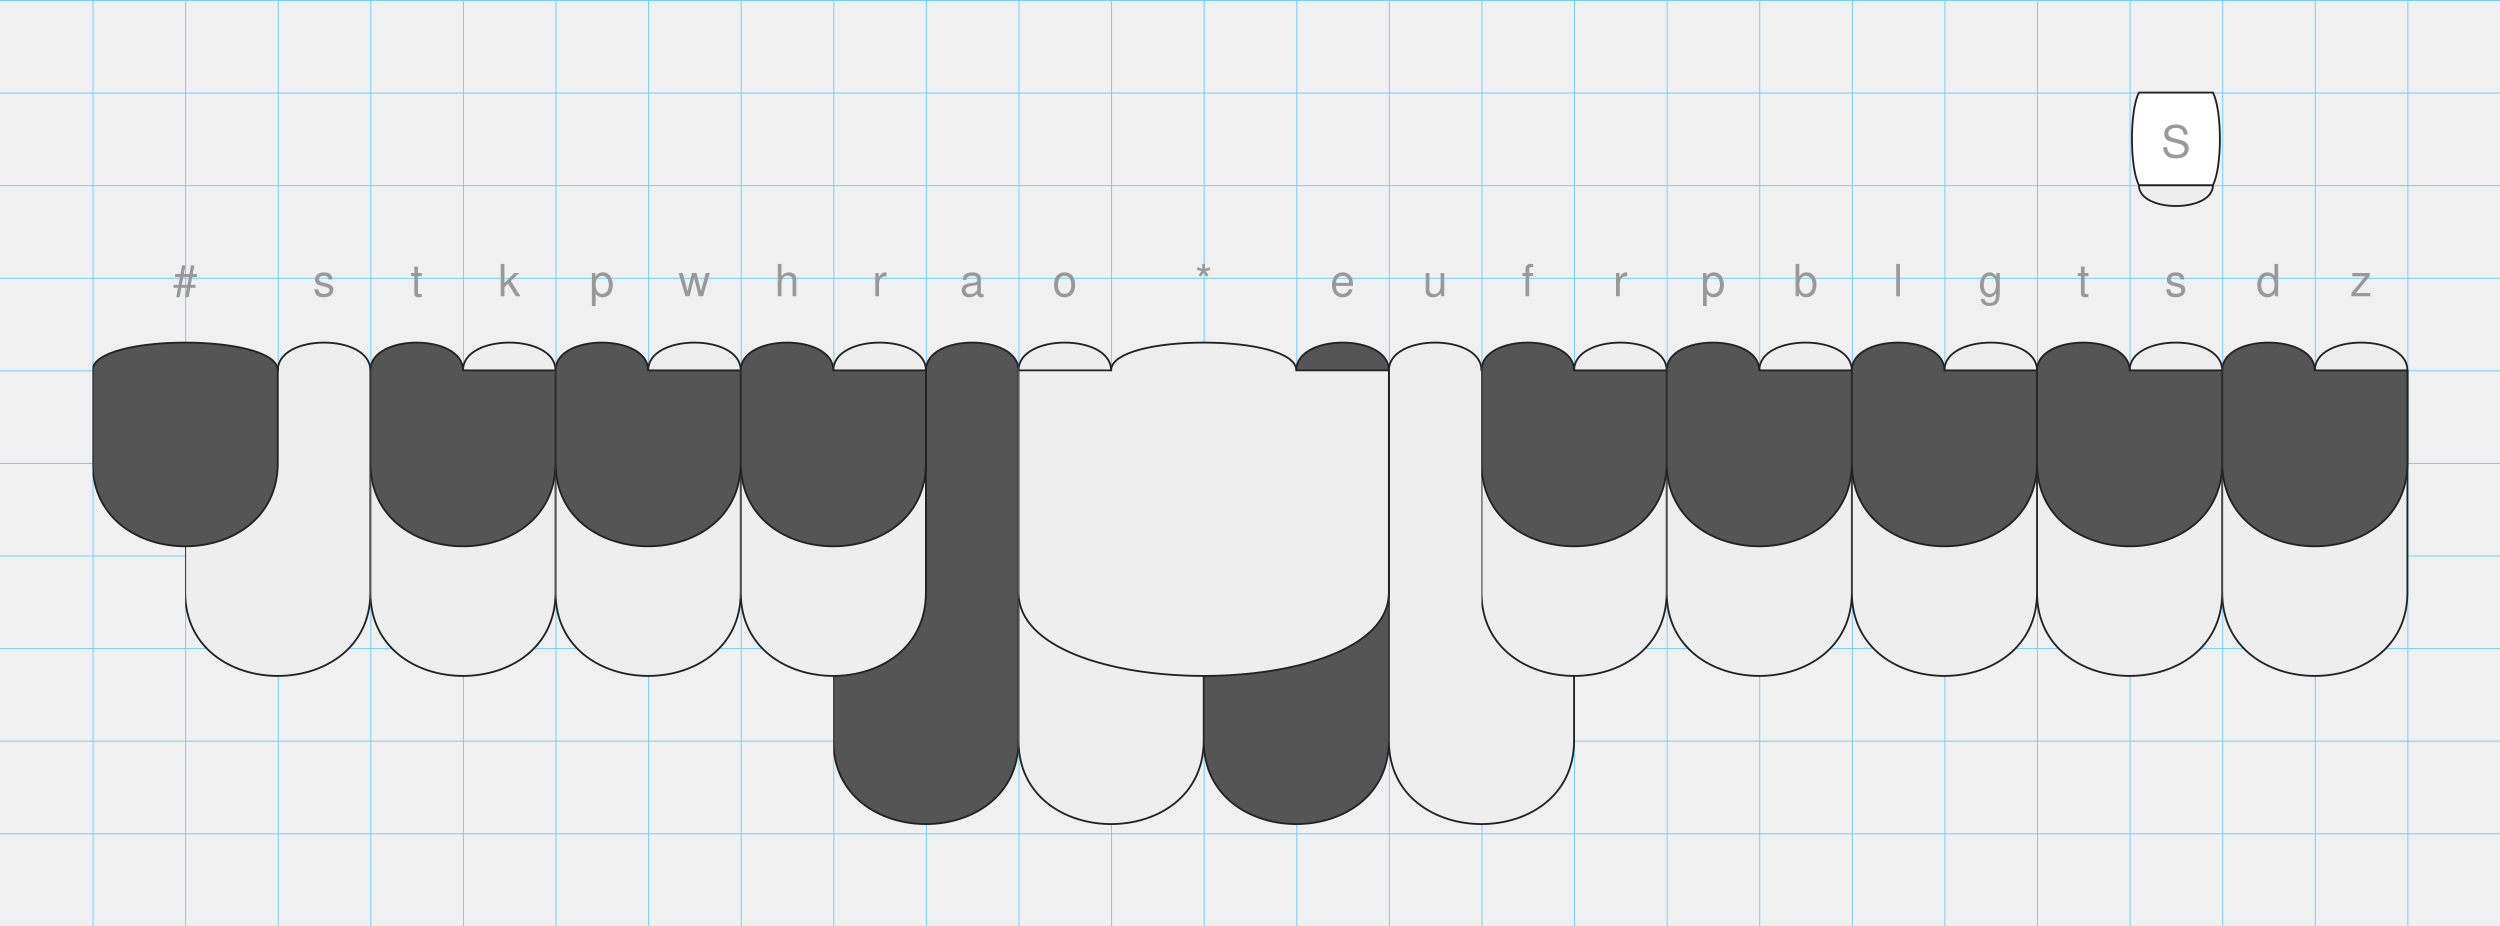
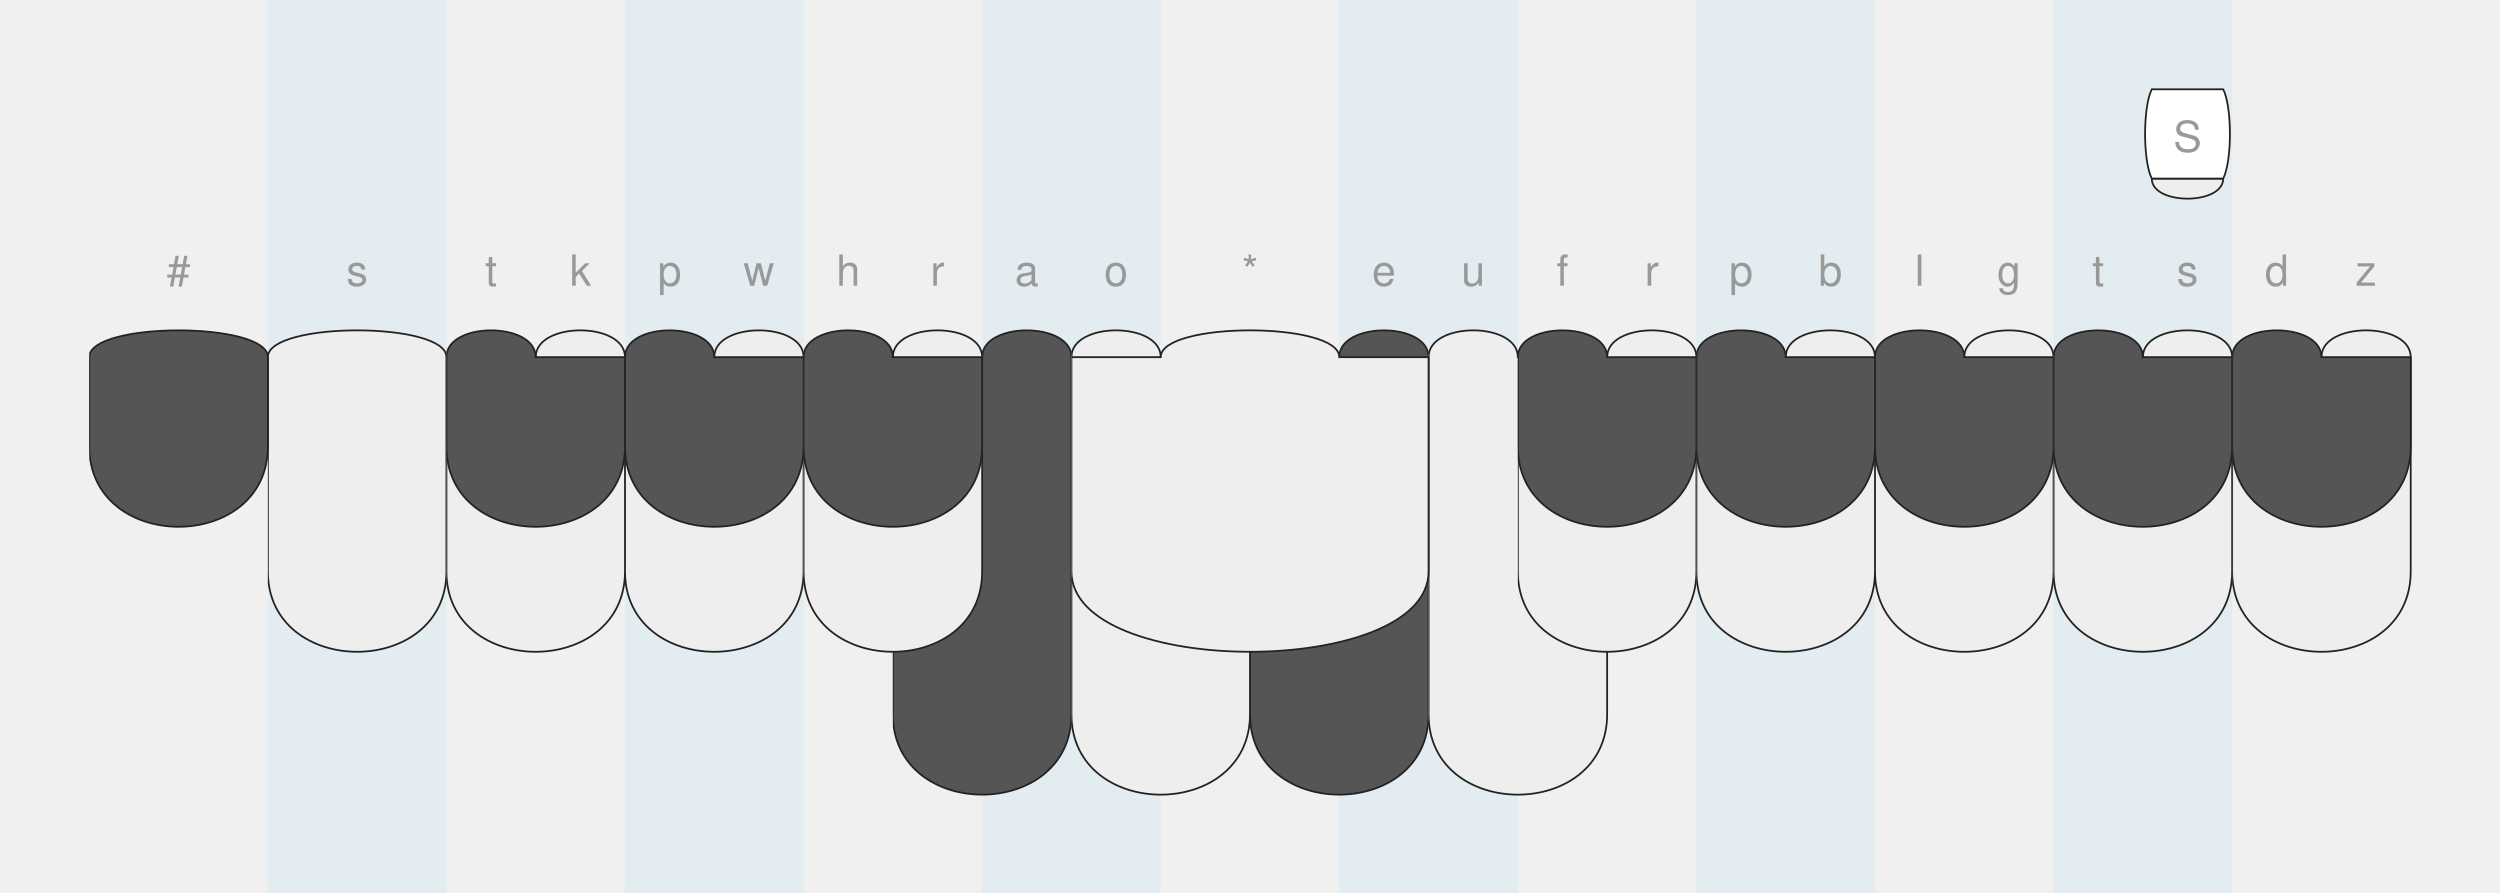
- <svg xmlns="http://www.w3.org/2000/svg" xmlns:xlink="http://www.w3.org/1999/xlink" version="1.1" baseProfile="full" viewBox="0 0 1350 500">
+ <svg xmlns="http://www.w3.org/2000/svg" xmlns:xlink="http://www.w3.org/1999/xlink" version="1.1" baseProfile="full" viewBox="0 0 1400 500">
  <style type="text/css">
    .rule-line {
-   stroke-width: 1;
+   stroke-width: 0;
  stroke: #66CCFF;
+ }
+ 
+ .finger-column {
+   fill: #66CCFF;
+   opacity: 0.1;
}

.stroked {
  stroke-width: 1;
  stroke: #222;
}

.darkFill {
  fill: #555;
}

.lightFill {
  fill: #eee;
}

.whiteFill {
  fill: #fff;
}

.buttonLabel {
  text-anchor: middle;
  text-transform: capitalize;
  font-family: Helvetica, Arial, sans-serif;
  font-size: 24px;
  fill: #999;
}

svg {
  /* border: 1px dotted white; */
}

  </style>
+   <symbol id="finger-column">
+     <rect x="0" y="0" width="100" height="500" />
+   </symbol>
+   <use xlink:href="#finger-column" transform="translate(150)" class="finger-column" />
+   <use xlink:href="#finger-column" transform="translate(350)" class="finger-column" />
+   <use xlink:href="#finger-column" transform="translate(550)" class="finger-column" />
+   <use xlink:href="#finger-column" transform="translate(750)" class="finger-column" />
+   <use xlink:href="#finger-column" transform="translate(950)" class="finger-column" />
+   <use xlink:href="#finger-column" transform="translate(1150)" class="finger-column" />
  <symbol id="vertical-rule">
    <path d="M0 0 V 10000" />
  </symbol>
  <use xlink:href="#vertical-rule" transform="translate(50)" class="rule-line" />
  <use xlink:href="#vertical-rule" transform="translate(100)" class="rule-line" />
  <use xlink:href="#vertical-rule" transform="translate(150)" class="rule-line" />
  <use xlink:href="#vertical-rule" transform="translate(200)" class="rule-line" />
  <use xlink:href="#vertical-rule" transform="translate(250)" class="rule-line" />
  <use xlink:href="#vertical-rule" transform="translate(300)" class="rule-line" />
  <use xlink:href="#vertical-rule" transform="translate(350)" class="rule-line" />
  <use xlink:href="#vertical-rule" transform="translate(400)" class="rule-line" />
  <use xlink:href="#vertical-rule" transform="translate(450)" class="rule-line" />
  <use xlink:href="#vertical-rule" transform="translate(500)" class="rule-line" />
  <use xlink:href="#vertical-rule" transform="translate(550)" class="rule-line" />
  <use xlink:href="#vertical-rule" transform="translate(600)" class="rule-line" />
  <use xlink:href="#vertical-rule" transform="translate(650)" class="rule-line" />
  <use xlink:href="#vertical-rule" transform="translate(700)" class="rule-line" />
  <use xlink:href="#vertical-rule" transform="translate(750)" class="rule-line" />
  <use xlink:href="#vertical-rule" transform="translate(800)" class="rule-line" />
  <use xlink:href="#vertical-rule" transform="translate(850)" class="rule-line" />
  <use xlink:href="#vertical-rule" transform="translate(900)" class="rule-line" />
  <use xlink:href="#vertical-rule" transform="translate(950)" class="rule-line" />
  <use xlink:href="#vertical-rule" transform="translate(1000)" class="rule-line" />
  <use xlink:href="#vertical-rule" transform="translate(1050)" class="rule-line" />
  <use xlink:href="#vertical-rule" transform="translate(1100)" class="rule-line" />
  <use xlink:href="#vertical-rule" transform="translate(1150)" class="rule-line" />
  <use xlink:href="#vertical-rule" transform="translate(1200)" class="rule-line" />
  <use xlink:href="#vertical-rule" transform="translate(1250)" class="rule-line" />
  <use xlink:href="#vertical-rule" transform="translate(1300)" class="rule-line" />
+   <use xlink:href="#vertical-rule" transform="translate(1350)" class="rule-line" />
  <symbol id="horizontal-rule">
    <path d="M0 0 H 10000" />
  </symbol>
  <use xlink:href="#horizontal-rule" transform="translate(0 0)" class="rule-line" />
  <use xlink:href="#horizontal-rule" transform="translate(0 50)" class="rule-line" />
  <use xlink:href="#horizontal-rule" transform="translate(0 100)" class="rule-line" />
  <use xlink:href="#horizontal-rule" transform="translate(0 150)" class="rule-line" />
  <use xlink:href="#horizontal-rule" transform="translate(0 200)" class="rule-line" />
  <use xlink:href="#horizontal-rule" transform="translate(0 250)" class="rule-line" />
  <use xlink:href="#horizontal-rule" transform="translate(0 300)" class="rule-line" />
  <use xlink:href="#horizontal-rule" transform="translate(0 350)" class="rule-line" />
  <use xlink:href="#horizontal-rule" transform="translate(0 400)" class="rule-line" />
  <use xlink:href="#horizontal-rule" transform="translate(0 450)" class="rule-line" />
  <use xlink:href="#horizontal-rule" transform="translate(0 500)" class="rule-line" />
  <symbol id="topRowPath">
    <path d="M 0.0 100 C 0.0 80.0 50.0 80.0 50.0 100 L 100.0 100 L 100.0 150 C 100.0 210.0 0.0 210.0 0.0 150 z" />
  </symbol>
  <symbol id="bottomRowPath">
    <path d="M 0.0 100 L 50.0 100 C 50.0 80.0 100.0 80.0 100.0 100 L 100.0 220 C 100.0 280.0 0.0 280.0 0.0 220 z" />
  </symbol>
+   <symbol id="doubleRowPath">
+     <path d="M 0.0 100 C 0.0 80.0 100.0 80.0 100.0 100 L 100.0 220 C 100.0 280.0 0.0 280.0 0.0 220 z" />
+   </symbol>
  <symbol id="thumbFirstPath">
    <path d="M 0.0 100 L 50.0 100 C 50.0 80.0 100.0 80.0 100.0 100 L 100.0 300 C 100.0 360.0 0.0 360.0 0.0 300 z" />
  </symbol>
  <symbol id="thumbSecondPath">
    <path d="M 0.0 100 C 0.0 80.0 50.0 80.0 50.0 100 L 100.0 100 L 100.0 300 C 100.0 360.0 0.0 360.0 0.0 300 z" />
  </symbol>
  <symbol id="starKeyPath">
    <path d="M 0.0 100 L 50.0 100 C 50.0 80.0 150.0 80.0 150.0 100 L 200.0 100 L 200.0 220 C 200.0 280.0 0.0 280.0 0.0 220 z" />
  </symbol>
  <symbol id="numberKeyPath">
    <path d="M 0.0 100 C 0.0 80.0 100.0 80.0 100.0 100 L 100.0 150 C 100.0 210.0 0.0 210.0 0.0 150 z" />
  </symbol>
  <symbol id="matcher-width-1">
    <path d="M 5.0 100 L 45.0 100 C 45.0 115.0 5.0 115.0 5.0 100 z" />
  </symbol>
  <symbol id="matcher-width-2">
    <path d="M 5.0 100 L 95.0 100 C 95.0 115.0 5.0 115.0 5.0 100 z" />
  </symbol>
  <symbol id="span-width-1">
    <path d="M 5.0 100 L 45.0 100 C 50.0 110 50.0 140 45.0 150 L 5.0 150 C  0 140 0 110 5.0 100 z" />
  </symbol>
  <symbol id="span-width-2">
    <path d="M 5.0 100 L 95.0 100 C 100.0 110 100.0 140 95.0 150 L 5.0 150 C  0 140 0 110 5.0 100 z" />
  </symbol>
  <symbol id="span-width-3">
    <path d="M 5.0 100 L 145.0 100 C 150.0 110 150.0 140 145.0 150 L 5.0 150 C  0 140 0 110 5.0 100 z" />
  </symbol>
  <symbol id="span-width-4">
    <path d="M 5.0 100 L 195.0 100 C 200.0 110 200.0 140 195.0 150 L 5.0 150 C  0 140 0 110 5.0 100 z" />
  </symbol>
  <symbol id="span-width-5">
    <path d="M 5.0 100 L 245.0 100 C 250.0 110 250.0 140 245.0 150 L 5.0 150 C  0 140 0 110 5.0 100 z" />
  </symbol>
  <symbol id="span-width-6">
    <path d="M 5.0 100 L 295.0 100 C 300.0 110 300.0 140 295.0 150 L 5.0 150 C  0 140 0 110 5.0 100 z" />
  </symbol>
  <symbol id="span-width-7">
    <path d="M 5.0 100 L 345.0 100 C 350.0 110 350.0 140 345.0 150 L 5.0 150 C  0 140 0 110 5.0 100 z" />
  </symbol>
  <symbol id="span-width-8">
    <path d="M 5.0 100 L 395.0 100 C 400.0 110 400.0 140 395.0 150 L 5.0 150 C  0 140 0 110 5.0 100 z" />
  </symbol>
  <symbol id="span-width-9">
    <path d="M 5.0 100 L 445.0 100 C 450.0 110 450.0 140 445.0 150 L 5.0 150 C  0 140 0 110 5.0 100 z" />
  </symbol>
  <symbol id="span-width-10">
    <path d="M 5.0 100 L 495.0 100 C 500.0 110 500.0 140 495.0 150 L 5.0 150 C  0 140 0 110 5.0 100 z" />
  </symbol>
  <symbol id="span-width-11">
    <path d="M 5.0 100 L 545.0 100 C 550.0 110 550.0 140 545.0 150 L 5.0 150 C  0 140 0 110 5.0 100 z" />
  </symbol>
  <symbol id="span-width-12">
    <path d="M 5.0 100 L 595.0 100 C 600.0 110 600.0 140 595.0 150 L 5.0 150 C  0 140 0 110 5.0 100 z" />
  </symbol>
  <symbol id="span-width-13">
    <path d="M 5.0 100 L 645.0 100 C 650.0 110 650.0 140 645.0 150 L 5.0 150 C  0 140 0 110 5.0 100 z" />
  </symbol>
  <symbol id="span-width-14">
    <path d="M 5.0 100 L 695.0 100 C 700.0 110 700.0 140 695.0 150 L 5.0 150 C  0 140 0 110 5.0 100 z" />
  </symbol>
  <symbol id="span-width-15">
    <path d="M 5.0 100 L 745.0 100 C 750.0 110 750.0 140 745.0 150 L 5.0 150 C  0 140 0 110 5.0 100 z" />
  </symbol>
  <g transform="translate(100 0)">
-     <use xlink:href="#thumbFirstPath" x="350.0" y="100" class="stroked darkFill" />
-     <use xlink:href="#thumbSecondPath" x="450.0" y="100" class="stroked lightFill" />
-     <use xlink:href="#thumbFirstPath" x="550.0" y="100" class="stroked darkFill" />
-     <use xlink:href="#thumbSecondPath" x="650.0" y="100" class="stroked lightFill" />
-     <use xlink:href="#bottomRowPath" x="0" y="100" class="stroked lightFill" />
-     <use xlink:href="#bottomRowPath" x="100" y="100" class="stroked lightFill" />
-     <use xlink:href="#bottomRowPath" x="200" y="100" class="stroked lightFill" />
-     <use xlink:href="#bottomRowPath" x="300" y="100" class="stroked lightFill" />
-     <use xlink:href="#starKeyPath" x="450.0" y="100" class="stroked lightFill" />
-     <use xlink:href="#bottomRowPath" x="700" y="100" class="stroked lightFill" />
-     <use xlink:href="#bottomRowPath" x="800" y="100" class="stroked lightFill" />
-     <use xlink:href="#bottomRowPath" x="900" y="100" class="stroked lightFill" />
-     <use xlink:href="#bottomRowPath" x="1000" y="100" class="stroked lightFill" />
-     <use xlink:href="#bottomRowPath" x="1100" y="100" class="stroked lightFill" />
+     <use xlink:href="#thumbFirstPath" x="400" y="100" class="stroked darkFill" />
+     <use xlink:href="#thumbSecondPath" x="500" y="100" class="stroked lightFill" />
+     <use xlink:href="#thumbFirstPath" x="600" y="100" class="stroked darkFill" />
+     <use xlink:href="#thumbSecondPath" x="700" y="100" class="stroked lightFill" />
+     <use xlink:href="#doubleRowPath" x="50.0" y="100" class="stroked lightFill" />
+     <use xlink:href="#bottomRowPath" x="150.0" y="100" class="stroked lightFill" />
+     <use xlink:href="#bottomRowPath" x="250.0" y="100" class="stroked lightFill" />
+     <use xlink:href="#bottomRowPath" x="350.0" y="100" class="stroked lightFill" />
+     <use xlink:href="#starKeyPath" x="500" y="100" class="stroked lightFill" />
+     <use xlink:href="#bottomRowPath" x="750.0" y="100" class="stroked lightFill" />
+     <use xlink:href="#bottomRowPath" x="850.0" y="100" class="stroked lightFill" />
+     <use xlink:href="#bottomRowPath" x="950.0" y="100" class="stroked lightFill" />
+     <use xlink:href="#bottomRowPath" x="1050.0" y="100" class="stroked lightFill" />
+     <use xlink:href="#bottomRowPath" x="1150.0" y="100" class="stroked lightFill" />
    <use xlink:href="#numberKeyPath" x="-50.0" y="100" class="stroked darkFill" />
-     <use xlink:href="#topRowPath" x="100" y="100" class="stroked darkFill" />
-     <use xlink:href="#topRowPath" x="200" y="100" class="stroked darkFill" />
-     <use xlink:href="#topRowPath" x="300" y="100" class="stroked darkFill" />
-     <use xlink:href="#topRowPath" x="700" y="100" class="stroked darkFill" />
-     <use xlink:href="#topRowPath" x="800" y="100" class="stroked darkFill" />
-     <use xlink:href="#topRowPath" x="900" y="100" class="stroked darkFill" />
-     <use xlink:href="#topRowPath" x="1000" y="100" class="stroked darkFill" />
-     <use xlink:href="#topRowPath" x="1100" y="100" class="stroked darkFill" />
+     <use xlink:href="#topRowPath" x="150.0" y="100" class="stroked darkFill" />
+     <use xlink:href="#topRowPath" x="250.0" y="100" class="stroked darkFill" />
+     <use xlink:href="#topRowPath" x="350.0" y="100" class="stroked darkFill" />
+     <use xlink:href="#topRowPath" x="750.0" y="100" class="stroked darkFill" />
+     <use xlink:href="#topRowPath" x="850.0" y="100" class="stroked darkFill" />
+     <use xlink:href="#topRowPath" x="950.0" y="100" class="stroked darkFill" />
+     <use xlink:href="#topRowPath" x="1050.0" y="100" class="stroked darkFill" />
+     <use xlink:href="#topRowPath" x="1150.0" y="100" class="stroked darkFill" />
    <text class="buttonLabel" y="160" x="0">
      <tspan>#</tspan>
    </text>
-     <text class="buttonLabel" y="160" x="75">
+     <text class="buttonLabel" y="160" x="100">
      <tspan>s</tspan>
    </text>
-     <text class="buttonLabel" y="160" x="125">
+     <text class="buttonLabel" y="160" x="175">
      <tspan>t</tspan>
    </text>
-     <text class="buttonLabel" y="160" x="175">
+     <text class="buttonLabel" y="160" x="225">
      <tspan>k</tspan>
    </text>
-     <text class="buttonLabel" y="160" x="225">
+     <text class="buttonLabel" y="160" x="275">
      <tspan>p</tspan>
    </text>
-     <text class="buttonLabel" y="160" x="275">
+     <text class="buttonLabel" y="160" x="325">
      <tspan>w</tspan>
    </text>
-     <text class="buttonLabel" y="160" x="325">
+     <text class="buttonLabel" y="160" x="375">
      <tspan>h</tspan>
    </text>
-     <text class="buttonLabel" y="160" x="375">
+     <text class="buttonLabel" y="160" x="425">
      <tspan>r</tspan>
    </text>
-     <text class="buttonLabel" y="160" x="425">
+     <text class="buttonLabel" y="160" x="475">
      <tspan>a</tspan>
    </text>
-     <text class="buttonLabel" y="160" x="475">
+     <text class="buttonLabel" y="160" x="525">
      <tspan>o</tspan>
    </text>
-     <text class="buttonLabel" y="160" x="550">
+     <text class="buttonLabel" y="160" x="600">
      <tspan>*</tspan>
    </text>
-     <text class="buttonLabel" y="160" x="625">
+     <text class="buttonLabel" y="160" x="675">
      <tspan>e</tspan>
    </text>
-     <text class="buttonLabel" y="160" x="675">
+     <text class="buttonLabel" y="160" x="725">
      <tspan>u</tspan>
    </text>
-     <text class="buttonLabel" y="160" x="725">
+     <text class="buttonLabel" y="160" x="775">
      <tspan>f</tspan>
    </text>
-     <text class="buttonLabel" y="160" x="775">
+     <text class="buttonLabel" y="160" x="825">
      <tspan>r</tspan>
    </text>
-     <text class="buttonLabel" y="160" x="825">
+     <text class="buttonLabel" y="160" x="875">
      <tspan>p</tspan>
    </text>
-     <text class="buttonLabel" y="160" x="875">
+     <text class="buttonLabel" y="160" x="925">
      <tspan>b</tspan>
    </text>
-     <text class="buttonLabel" y="160" x="925">
+     <text class="buttonLabel" y="160" x="975">
      <tspan>l</tspan>
    </text>
-     <text class="buttonLabel" y="160" x="975">
+     <text class="buttonLabel" y="160" x="1025">
      <tspan>g</tspan>
    </text>
-     <text class="buttonLabel" y="160" x="1025">
+     <text class="buttonLabel" y="160" x="1075">
      <tspan>t</tspan>
    </text>
-     <text class="buttonLabel" y="160" x="1075">
+     <text class="buttonLabel" y="160" x="1125">
      <tspan>s</tspan>
    </text>
-     <text class="buttonLabel" y="160" x="1125">
+     <text class="buttonLabel" y="160" x="1175">
      <tspan>d</tspan>
    </text>
-     <text class="buttonLabel" y="160" x="1175">
+     <text class="buttonLabel" y="160" x="1225">
      <tspan>z</tspan>
    </text>
    <g class="chord-brick">
-       <use xlink:href="#matcher-width-1" x="1050" y="0" class="stroked lightFill" />
-       <use xlink:href="#span-width-1" x="1050" y="-50" class="stroked whiteFill" />
-       <text class="buttonLabel" x="1075.0" y="85">
+       <use xlink:href="#matcher-width-1" x="1100" y="0" class="stroked lightFill" />
+       <use xlink:href="#span-width-1" x="1100" y="-50" class="stroked whiteFill" />
+       <text class="buttonLabel" x="1125.0" y="85">
        <tspan>S</tspan>
      </text>
    </g>
  </g>
</svg>
